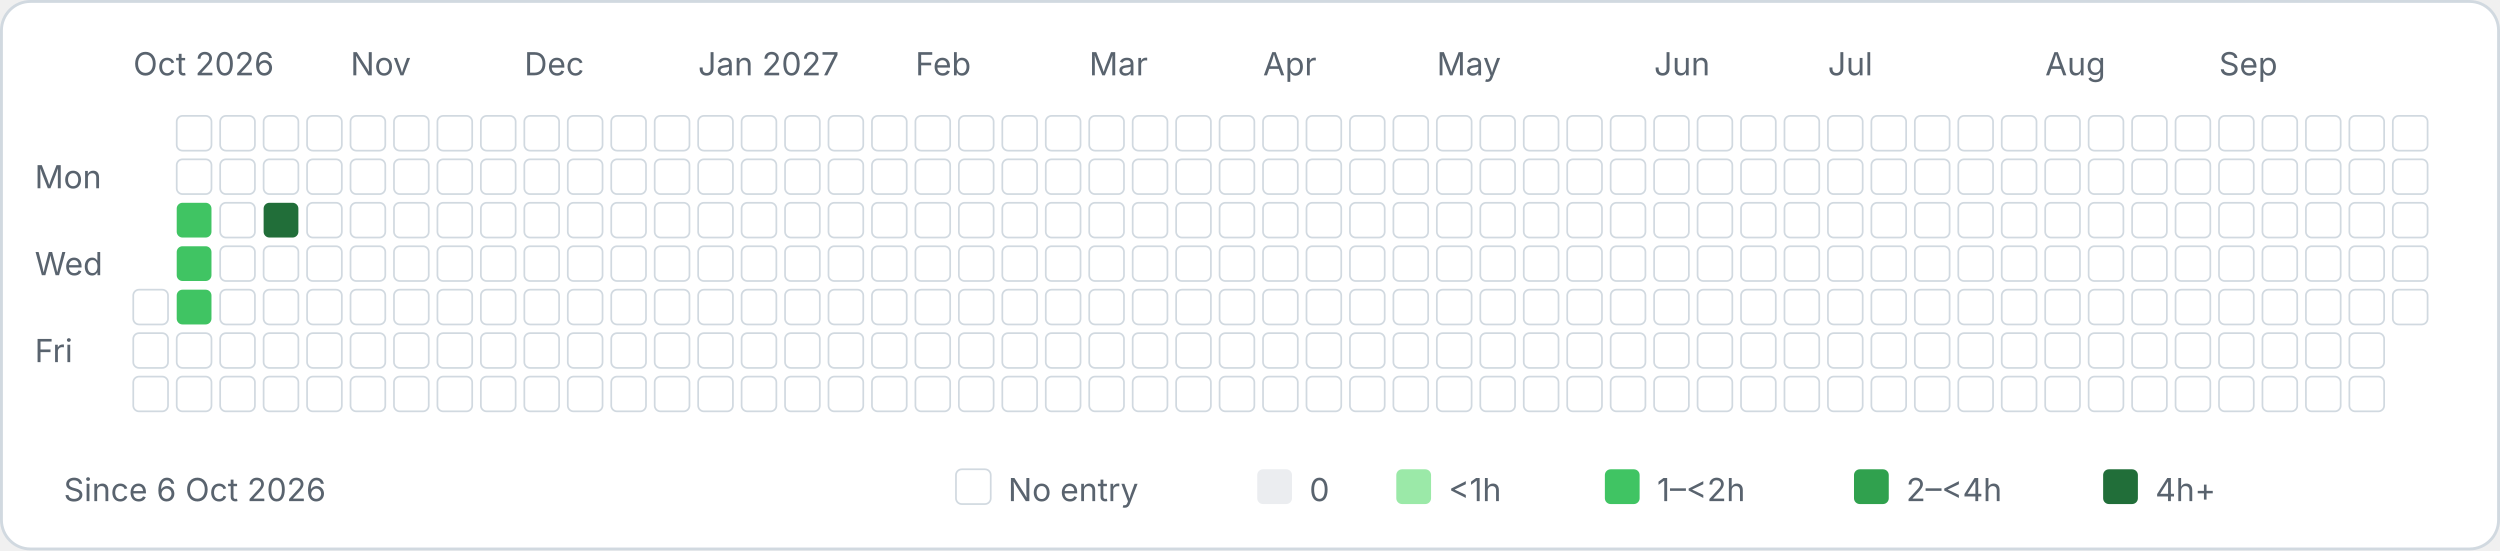
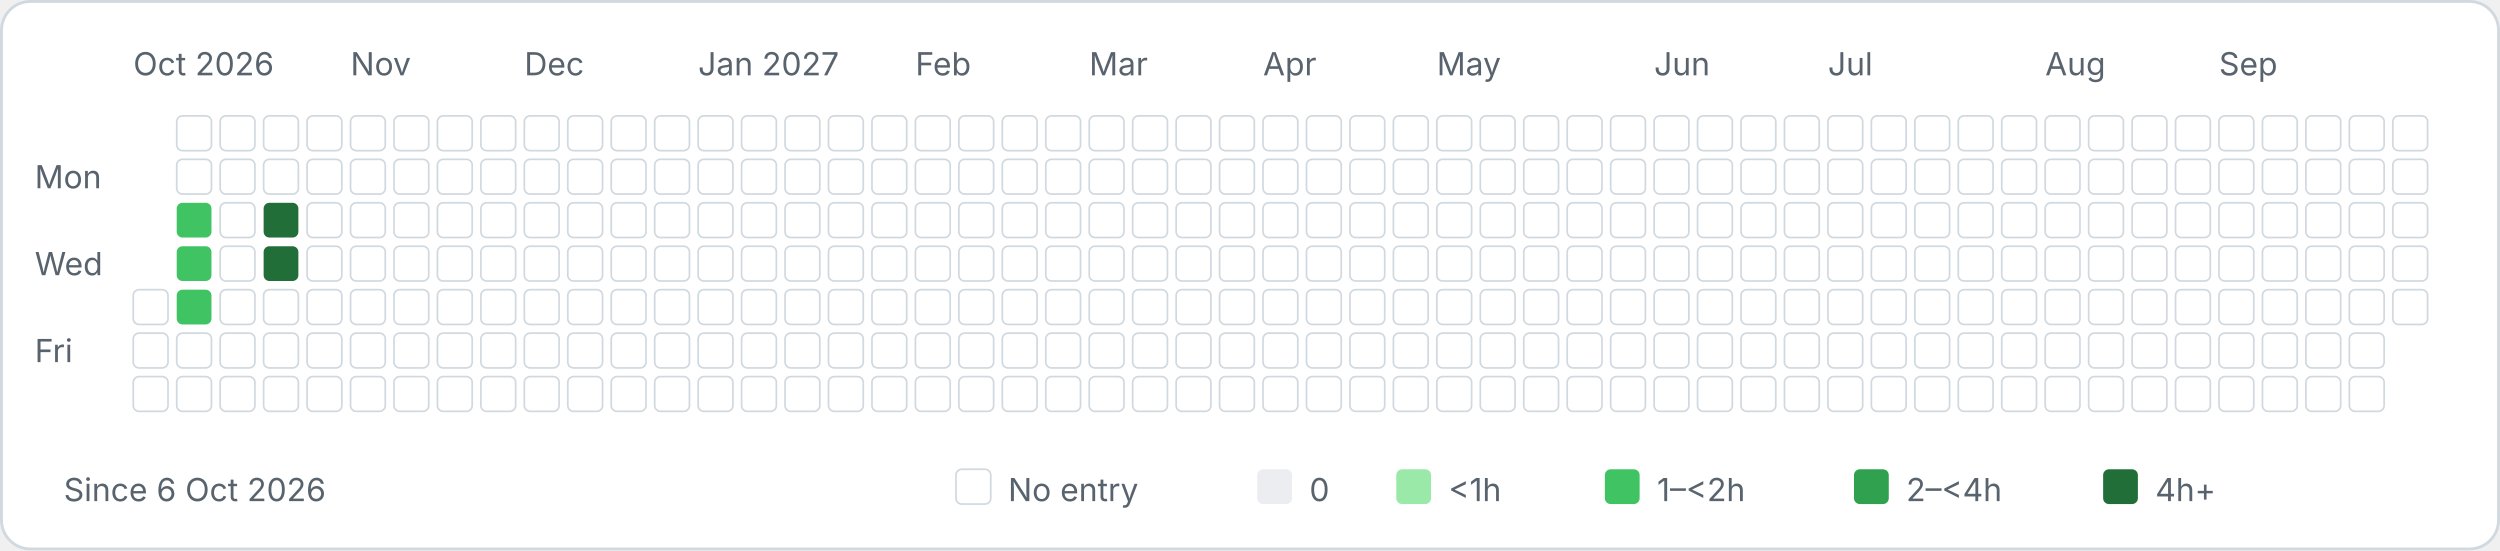
<svg xmlns="http://www.w3.org/2000/svg" width="863" height="190" viewBox="0 0 863 190" role="img" aria-labelledby="title description">
  <style>text{font-family:-apple-system,BlinkMacSystemFont,Segoe UI,sans-serif;font-size:11px;fill:#59636e}</style>
  <rect x="0.5" y="0.5" width="862" height="189" rx="10" fill="#ffffff" stroke="#d1d9e0" />
  <text x="46" y="26">Oct 2026</text>
  <text x="121" y="26">Nov</text>
  <text x="181" y="26">Dec</text>
  <text x="241" y="26">Jan 2027</text>
  <text x="316" y="26">Feb</text>
  <text x="376" y="26">Mar</text>
  <text x="436" y="26">Apr</text>
  <text x="496" y="26">May</text>
  <text x="571" y="26">Jun</text>
  <text x="631" y="26">Jul</text>
  <text x="706" y="26">Aug</text>
  <text x="766" y="26">Sep</text>
  <text x="12" y="65">Mon</text>
  <text x="12" y="95">Wed</text>
  <text x="12" y="125">Fri</text>
  <rect data-date="2026-10-01" x="46" y="100" width="12" height="12" rx="2" fill="#ffffff" stroke="#d1d9e0" stroke-width="0.6" />
  <rect data-date="2026-10-02" x="46" y="115" width="12" height="12" rx="2" fill="#ffffff" stroke="#d1d9e0" stroke-width="0.6" />
  <rect data-date="2026-10-03" x="46" y="130" width="12" height="12" rx="2" fill="#ffffff" stroke="#d1d9e0" stroke-width="0.6" />
  <rect data-date="2026-10-04" x="61" y="40" width="12" height="12" rx="2" fill="#ffffff" stroke="#d1d9e0" stroke-width="0.6" />
  <rect data-date="2026-10-05" x="61" y="55" width="12" height="12" rx="2" fill="#ffffff" stroke="#d1d9e0" stroke-width="0.6" />
  <rect data-date="2026-10-06" x="61" y="70" width="12" height="12" rx="2" fill="#40c463" stroke="none" stroke-width="0.6" />
  <rect data-date="2026-10-07" x="61" y="85" width="12" height="12" rx="2" fill="#40c463" stroke="none" stroke-width="0.6" />
  <rect data-date="2026-10-08" x="61" y="100" width="12" height="12" rx="2" fill="#40c463" stroke="none" stroke-width="0.6" />
  <rect data-date="2026-10-09" x="61" y="115" width="12" height="12" rx="2" fill="#ffffff" stroke="#d1d9e0" stroke-width="0.6" />
  <rect data-date="2026-10-10" x="61" y="130" width="12" height="12" rx="2" fill="#ffffff" stroke="#d1d9e0" stroke-width="0.6" />
  <rect data-date="2026-10-11" x="76" y="40" width="12" height="12" rx="2" fill="#ffffff" stroke="#d1d9e0" stroke-width="0.6" />
  <rect data-date="2026-10-12" x="76" y="55" width="12" height="12" rx="2" fill="#ffffff" stroke="#d1d9e0" stroke-width="0.6" />
  <rect data-date="2026-10-13" x="76" y="70" width="12" height="12" rx="2" fill="#ffffff" stroke="#d1d9e0" stroke-width="0.6" />
  <rect data-date="2026-10-14" x="76" y="85" width="12" height="12" rx="2" fill="#ffffff" stroke="#d1d9e0" stroke-width="0.6" />
  <rect data-date="2026-10-15" x="76" y="100" width="12" height="12" rx="2" fill="#ffffff" stroke="#d1d9e0" stroke-width="0.6" />
  <rect data-date="2026-10-16" x="76" y="115" width="12" height="12" rx="2" fill="#ffffff" stroke="#d1d9e0" stroke-width="0.6" />
  <rect data-date="2026-10-17" x="76" y="130" width="12" height="12" rx="2" fill="#ffffff" stroke="#d1d9e0" stroke-width="0.6" />
  <rect data-date="2026-10-18" x="91" y="40" width="12" height="12" rx="2" fill="#ffffff" stroke="#d1d9e0" stroke-width="0.6" />
  <rect data-date="2026-10-19" x="91" y="55" width="12" height="12" rx="2" fill="#ffffff" stroke="#d1d9e0" stroke-width="0.6" />
  <rect data-date="2026-10-20" x="91" y="70" width="12" height="12" rx="2" fill="#216e39" stroke="none" stroke-width="0.6" />
-   <rect data-date="2026-10-21" x="91" y="85" width="12" height="12" rx="2" fill="#ffffff" stroke="#d1d9e0" stroke-width="0.6" />
+   <rect data-date="2026-10-21" x="91" y="85" width="12" height="12" rx="2" fill="#216e39" stroke="none" stroke-width="0.6" />
  <rect data-date="2026-10-22" x="91" y="100" width="12" height="12" rx="2" fill="#ffffff" stroke="#d1d9e0" stroke-width="0.6" />
  <rect data-date="2026-10-23" x="91" y="115" width="12" height="12" rx="2" fill="#ffffff" stroke="#d1d9e0" stroke-width="0.6" />
  <rect data-date="2026-10-24" x="91" y="130" width="12" height="12" rx="2" fill="#ffffff" stroke="#d1d9e0" stroke-width="0.6" />
  <rect data-date="2026-10-25" x="106" y="40" width="12" height="12" rx="2" fill="#ffffff" stroke="#d1d9e0" stroke-width="0.6" />
  <rect data-date="2026-10-26" x="106" y="55" width="12" height="12" rx="2" fill="#ffffff" stroke="#d1d9e0" stroke-width="0.6" />
  <rect data-date="2026-10-27" x="106" y="70" width="12" height="12" rx="2" fill="#ffffff" stroke="#d1d9e0" stroke-width="0.6" />
  <rect data-date="2026-10-28" x="106" y="85" width="12" height="12" rx="2" fill="#ffffff" stroke="#d1d9e0" stroke-width="0.6" />
  <rect data-date="2026-10-29" x="106" y="100" width="12" height="12" rx="2" fill="#ffffff" stroke="#d1d9e0" stroke-width="0.6" />
  <rect data-date="2026-10-30" x="106" y="115" width="12" height="12" rx="2" fill="#ffffff" stroke="#d1d9e0" stroke-width="0.6" />
  <rect data-date="2026-10-31" x="106" y="130" width="12" height="12" rx="2" fill="#ffffff" stroke="#d1d9e0" stroke-width="0.6" />
  <rect data-date="2026-11-01" x="121" y="40" width="12" height="12" rx="2" fill="#ffffff" stroke="#d1d9e0" stroke-width="0.6" />
  <rect data-date="2026-11-02" x="121" y="55" width="12" height="12" rx="2" fill="#ffffff" stroke="#d1d9e0" stroke-width="0.6" />
  <rect data-date="2026-11-03" x="121" y="70" width="12" height="12" rx="2" fill="#ffffff" stroke="#d1d9e0" stroke-width="0.6" />
  <rect data-date="2026-11-04" x="121" y="85" width="12" height="12" rx="2" fill="#ffffff" stroke="#d1d9e0" stroke-width="0.6" />
  <rect data-date="2026-11-05" x="121" y="100" width="12" height="12" rx="2" fill="#ffffff" stroke="#d1d9e0" stroke-width="0.6" />
  <rect data-date="2026-11-06" x="121" y="115" width="12" height="12" rx="2" fill="#ffffff" stroke="#d1d9e0" stroke-width="0.6" />
  <rect data-date="2026-11-07" x="121" y="130" width="12" height="12" rx="2" fill="#ffffff" stroke="#d1d9e0" stroke-width="0.6" />
  <rect data-date="2026-11-08" x="136" y="40" width="12" height="12" rx="2" fill="#ffffff" stroke="#d1d9e0" stroke-width="0.6" />
  <rect data-date="2026-11-09" x="136" y="55" width="12" height="12" rx="2" fill="#ffffff" stroke="#d1d9e0" stroke-width="0.6" />
  <rect data-date="2026-11-10" x="136" y="70" width="12" height="12" rx="2" fill="#ffffff" stroke="#d1d9e0" stroke-width="0.6" />
  <rect data-date="2026-11-11" x="136" y="85" width="12" height="12" rx="2" fill="#ffffff" stroke="#d1d9e0" stroke-width="0.6" />
  <rect data-date="2026-11-12" x="136" y="100" width="12" height="12" rx="2" fill="#ffffff" stroke="#d1d9e0" stroke-width="0.6" />
  <rect data-date="2026-11-13" x="136" y="115" width="12" height="12" rx="2" fill="#ffffff" stroke="#d1d9e0" stroke-width="0.6" />
  <rect data-date="2026-11-14" x="136" y="130" width="12" height="12" rx="2" fill="#ffffff" stroke="#d1d9e0" stroke-width="0.6" />
  <rect data-date="2026-11-15" x="151" y="40" width="12" height="12" rx="2" fill="#ffffff" stroke="#d1d9e0" stroke-width="0.6" />
  <rect data-date="2026-11-16" x="151" y="55" width="12" height="12" rx="2" fill="#ffffff" stroke="#d1d9e0" stroke-width="0.6" />
  <rect data-date="2026-11-17" x="151" y="70" width="12" height="12" rx="2" fill="#ffffff" stroke="#d1d9e0" stroke-width="0.6" />
  <rect data-date="2026-11-18" x="151" y="85" width="12" height="12" rx="2" fill="#ffffff" stroke="#d1d9e0" stroke-width="0.6" />
  <rect data-date="2026-11-19" x="151" y="100" width="12" height="12" rx="2" fill="#ffffff" stroke="#d1d9e0" stroke-width="0.6" />
  <rect data-date="2026-11-20" x="151" y="115" width="12" height="12" rx="2" fill="#ffffff" stroke="#d1d9e0" stroke-width="0.6" />
  <rect data-date="2026-11-21" x="151" y="130" width="12" height="12" rx="2" fill="#ffffff" stroke="#d1d9e0" stroke-width="0.6" />
  <rect data-date="2026-11-22" x="166" y="40" width="12" height="12" rx="2" fill="#ffffff" stroke="#d1d9e0" stroke-width="0.6" />
  <rect data-date="2026-11-23" x="166" y="55" width="12" height="12" rx="2" fill="#ffffff" stroke="#d1d9e0" stroke-width="0.6" />
  <rect data-date="2026-11-24" x="166" y="70" width="12" height="12" rx="2" fill="#ffffff" stroke="#d1d9e0" stroke-width="0.6" />
  <rect data-date="2026-11-25" x="166" y="85" width="12" height="12" rx="2" fill="#ffffff" stroke="#d1d9e0" stroke-width="0.6" />
  <rect data-date="2026-11-26" x="166" y="100" width="12" height="12" rx="2" fill="#ffffff" stroke="#d1d9e0" stroke-width="0.6" />
  <rect data-date="2026-11-27" x="166" y="115" width="12" height="12" rx="2" fill="#ffffff" stroke="#d1d9e0" stroke-width="0.6" />
  <rect data-date="2026-11-28" x="166" y="130" width="12" height="12" rx="2" fill="#ffffff" stroke="#d1d9e0" stroke-width="0.6" />
  <rect data-date="2026-11-29" x="181" y="40" width="12" height="12" rx="2" fill="#ffffff" stroke="#d1d9e0" stroke-width="0.6" />
  <rect data-date="2026-11-30" x="181" y="55" width="12" height="12" rx="2" fill="#ffffff" stroke="#d1d9e0" stroke-width="0.6" />
  <rect data-date="2026-12-01" x="181" y="70" width="12" height="12" rx="2" fill="#ffffff" stroke="#d1d9e0" stroke-width="0.6" />
  <rect data-date="2026-12-02" x="181" y="85" width="12" height="12" rx="2" fill="#ffffff" stroke="#d1d9e0" stroke-width="0.6" />
  <rect data-date="2026-12-03" x="181" y="100" width="12" height="12" rx="2" fill="#ffffff" stroke="#d1d9e0" stroke-width="0.6" />
  <rect data-date="2026-12-04" x="181" y="115" width="12" height="12" rx="2" fill="#ffffff" stroke="#d1d9e0" stroke-width="0.6" />
  <rect data-date="2026-12-05" x="181" y="130" width="12" height="12" rx="2" fill="#ffffff" stroke="#d1d9e0" stroke-width="0.6" />
  <rect data-date="2026-12-06" x="196" y="40" width="12" height="12" rx="2" fill="#ffffff" stroke="#d1d9e0" stroke-width="0.6" />
  <rect data-date="2026-12-07" x="196" y="55" width="12" height="12" rx="2" fill="#ffffff" stroke="#d1d9e0" stroke-width="0.6" />
  <rect data-date="2026-12-08" x="196" y="70" width="12" height="12" rx="2" fill="#ffffff" stroke="#d1d9e0" stroke-width="0.6" />
  <rect data-date="2026-12-09" x="196" y="85" width="12" height="12" rx="2" fill="#ffffff" stroke="#d1d9e0" stroke-width="0.6" />
  <rect data-date="2026-12-10" x="196" y="100" width="12" height="12" rx="2" fill="#ffffff" stroke="#d1d9e0" stroke-width="0.6" />
  <rect data-date="2026-12-11" x="196" y="115" width="12" height="12" rx="2" fill="#ffffff" stroke="#d1d9e0" stroke-width="0.6" />
  <rect data-date="2026-12-12" x="196" y="130" width="12" height="12" rx="2" fill="#ffffff" stroke="#d1d9e0" stroke-width="0.6" />
  <rect data-date="2026-12-13" x="211" y="40" width="12" height="12" rx="2" fill="#ffffff" stroke="#d1d9e0" stroke-width="0.6" />
  <rect data-date="2026-12-14" x="211" y="55" width="12" height="12" rx="2" fill="#ffffff" stroke="#d1d9e0" stroke-width="0.6" />
  <rect data-date="2026-12-15" x="211" y="70" width="12" height="12" rx="2" fill="#ffffff" stroke="#d1d9e0" stroke-width="0.6" />
  <rect data-date="2026-12-16" x="211" y="85" width="12" height="12" rx="2" fill="#ffffff" stroke="#d1d9e0" stroke-width="0.6" />
  <rect data-date="2026-12-17" x="211" y="100" width="12" height="12" rx="2" fill="#ffffff" stroke="#d1d9e0" stroke-width="0.6" />
  <rect data-date="2026-12-18" x="211" y="115" width="12" height="12" rx="2" fill="#ffffff" stroke="#d1d9e0" stroke-width="0.6" />
  <rect data-date="2026-12-19" x="211" y="130" width="12" height="12" rx="2" fill="#ffffff" stroke="#d1d9e0" stroke-width="0.6" />
  <rect data-date="2026-12-20" x="226" y="40" width="12" height="12" rx="2" fill="#ffffff" stroke="#d1d9e0" stroke-width="0.6" />
  <rect data-date="2026-12-21" x="226" y="55" width="12" height="12" rx="2" fill="#ffffff" stroke="#d1d9e0" stroke-width="0.6" />
  <rect data-date="2026-12-22" x="226" y="70" width="12" height="12" rx="2" fill="#ffffff" stroke="#d1d9e0" stroke-width="0.6" />
  <rect data-date="2026-12-23" x="226" y="85" width="12" height="12" rx="2" fill="#ffffff" stroke="#d1d9e0" stroke-width="0.6" />
  <rect data-date="2026-12-24" x="226" y="100" width="12" height="12" rx="2" fill="#ffffff" stroke="#d1d9e0" stroke-width="0.6" />
  <rect data-date="2026-12-25" x="226" y="115" width="12" height="12" rx="2" fill="#ffffff" stroke="#d1d9e0" stroke-width="0.6" />
  <rect data-date="2026-12-26" x="226" y="130" width="12" height="12" rx="2" fill="#ffffff" stroke="#d1d9e0" stroke-width="0.6" />
  <rect data-date="2026-12-27" x="241" y="40" width="12" height="12" rx="2" fill="#ffffff" stroke="#d1d9e0" stroke-width="0.6" />
  <rect data-date="2026-12-28" x="241" y="55" width="12" height="12" rx="2" fill="#ffffff" stroke="#d1d9e0" stroke-width="0.6" />
  <rect data-date="2026-12-29" x="241" y="70" width="12" height="12" rx="2" fill="#ffffff" stroke="#d1d9e0" stroke-width="0.6" />
  <rect data-date="2026-12-30" x="241" y="85" width="12" height="12" rx="2" fill="#ffffff" stroke="#d1d9e0" stroke-width="0.6" />
  <rect data-date="2026-12-31" x="241" y="100" width="12" height="12" rx="2" fill="#ffffff" stroke="#d1d9e0" stroke-width="0.6" />
  <rect data-date="2027-01-01" x="241" y="115" width="12" height="12" rx="2" fill="#ffffff" stroke="#d1d9e0" stroke-width="0.6" />
  <rect data-date="2027-01-02" x="241" y="130" width="12" height="12" rx="2" fill="#ffffff" stroke="#d1d9e0" stroke-width="0.6" />
  <rect data-date="2027-01-03" x="256" y="40" width="12" height="12" rx="2" fill="#ffffff" stroke="#d1d9e0" stroke-width="0.6" />
  <rect data-date="2027-01-04" x="256" y="55" width="12" height="12" rx="2" fill="#ffffff" stroke="#d1d9e0" stroke-width="0.6" />
  <rect data-date="2027-01-05" x="256" y="70" width="12" height="12" rx="2" fill="#ffffff" stroke="#d1d9e0" stroke-width="0.6" />
  <rect data-date="2027-01-06" x="256" y="85" width="12" height="12" rx="2" fill="#ffffff" stroke="#d1d9e0" stroke-width="0.6" />
  <rect data-date="2027-01-07" x="256" y="100" width="12" height="12" rx="2" fill="#ffffff" stroke="#d1d9e0" stroke-width="0.6" />
  <rect data-date="2027-01-08" x="256" y="115" width="12" height="12" rx="2" fill="#ffffff" stroke="#d1d9e0" stroke-width="0.6" />
  <rect data-date="2027-01-09" x="256" y="130" width="12" height="12" rx="2" fill="#ffffff" stroke="#d1d9e0" stroke-width="0.6" />
  <rect data-date="2027-01-10" x="271" y="40" width="12" height="12" rx="2" fill="#ffffff" stroke="#d1d9e0" stroke-width="0.6" />
  <rect data-date="2027-01-11" x="271" y="55" width="12" height="12" rx="2" fill="#ffffff" stroke="#d1d9e0" stroke-width="0.6" />
  <rect data-date="2027-01-12" x="271" y="70" width="12" height="12" rx="2" fill="#ffffff" stroke="#d1d9e0" stroke-width="0.6" />
  <rect data-date="2027-01-13" x="271" y="85" width="12" height="12" rx="2" fill="#ffffff" stroke="#d1d9e0" stroke-width="0.6" />
  <rect data-date="2027-01-14" x="271" y="100" width="12" height="12" rx="2" fill="#ffffff" stroke="#d1d9e0" stroke-width="0.6" />
  <rect data-date="2027-01-15" x="271" y="115" width="12" height="12" rx="2" fill="#ffffff" stroke="#d1d9e0" stroke-width="0.6" />
  <rect data-date="2027-01-16" x="271" y="130" width="12" height="12" rx="2" fill="#ffffff" stroke="#d1d9e0" stroke-width="0.6" />
  <rect data-date="2027-01-17" x="286" y="40" width="12" height="12" rx="2" fill="#ffffff" stroke="#d1d9e0" stroke-width="0.6" />
  <rect data-date="2027-01-18" x="286" y="55" width="12" height="12" rx="2" fill="#ffffff" stroke="#d1d9e0" stroke-width="0.6" />
  <rect data-date="2027-01-19" x="286" y="70" width="12" height="12" rx="2" fill="#ffffff" stroke="#d1d9e0" stroke-width="0.6" />
  <rect data-date="2027-01-20" x="286" y="85" width="12" height="12" rx="2" fill="#ffffff" stroke="#d1d9e0" stroke-width="0.6" />
  <rect data-date="2027-01-21" x="286" y="100" width="12" height="12" rx="2" fill="#ffffff" stroke="#d1d9e0" stroke-width="0.6" />
  <rect data-date="2027-01-22" x="286" y="115" width="12" height="12" rx="2" fill="#ffffff" stroke="#d1d9e0" stroke-width="0.6" />
  <rect data-date="2027-01-23" x="286" y="130" width="12" height="12" rx="2" fill="#ffffff" stroke="#d1d9e0" stroke-width="0.6" />
  <rect data-date="2027-01-24" x="301" y="40" width="12" height="12" rx="2" fill="#ffffff" stroke="#d1d9e0" stroke-width="0.6" />
  <rect data-date="2027-01-25" x="301" y="55" width="12" height="12" rx="2" fill="#ffffff" stroke="#d1d9e0" stroke-width="0.6" />
  <rect data-date="2027-01-26" x="301" y="70" width="12" height="12" rx="2" fill="#ffffff" stroke="#d1d9e0" stroke-width="0.6" />
  <rect data-date="2027-01-27" x="301" y="85" width="12" height="12" rx="2" fill="#ffffff" stroke="#d1d9e0" stroke-width="0.6" />
  <rect data-date="2027-01-28" x="301" y="100" width="12" height="12" rx="2" fill="#ffffff" stroke="#d1d9e0" stroke-width="0.6" />
  <rect data-date="2027-01-29" x="301" y="115" width="12" height="12" rx="2" fill="#ffffff" stroke="#d1d9e0" stroke-width="0.6" />
  <rect data-date="2027-01-30" x="301" y="130" width="12" height="12" rx="2" fill="#ffffff" stroke="#d1d9e0" stroke-width="0.6" />
  <rect data-date="2027-01-31" x="316" y="40" width="12" height="12" rx="2" fill="#ffffff" stroke="#d1d9e0" stroke-width="0.6" />
  <rect data-date="2027-02-01" x="316" y="55" width="12" height="12" rx="2" fill="#ffffff" stroke="#d1d9e0" stroke-width="0.6" />
  <rect data-date="2027-02-02" x="316" y="70" width="12" height="12" rx="2" fill="#ffffff" stroke="#d1d9e0" stroke-width="0.6" />
  <rect data-date="2027-02-03" x="316" y="85" width="12" height="12" rx="2" fill="#ffffff" stroke="#d1d9e0" stroke-width="0.6" />
  <rect data-date="2027-02-04" x="316" y="100" width="12" height="12" rx="2" fill="#ffffff" stroke="#d1d9e0" stroke-width="0.6" />
  <rect data-date="2027-02-05" x="316" y="115" width="12" height="12" rx="2" fill="#ffffff" stroke="#d1d9e0" stroke-width="0.6" />
  <rect data-date="2027-02-06" x="316" y="130" width="12" height="12" rx="2" fill="#ffffff" stroke="#d1d9e0" stroke-width="0.6" />
  <rect data-date="2027-02-07" x="331" y="40" width="12" height="12" rx="2" fill="#ffffff" stroke="#d1d9e0" stroke-width="0.6" />
  <rect data-date="2027-02-08" x="331" y="55" width="12" height="12" rx="2" fill="#ffffff" stroke="#d1d9e0" stroke-width="0.6" />
  <rect data-date="2027-02-09" x="331" y="70" width="12" height="12" rx="2" fill="#ffffff" stroke="#d1d9e0" stroke-width="0.6" />
  <rect data-date="2027-02-10" x="331" y="85" width="12" height="12" rx="2" fill="#ffffff" stroke="#d1d9e0" stroke-width="0.6" />
  <rect data-date="2027-02-11" x="331" y="100" width="12" height="12" rx="2" fill="#ffffff" stroke="#d1d9e0" stroke-width="0.6" />
  <rect data-date="2027-02-12" x="331" y="115" width="12" height="12" rx="2" fill="#ffffff" stroke="#d1d9e0" stroke-width="0.6" />
  <rect data-date="2027-02-13" x="331" y="130" width="12" height="12" rx="2" fill="#ffffff" stroke="#d1d9e0" stroke-width="0.6" />
  <rect data-date="2027-02-14" x="346" y="40" width="12" height="12" rx="2" fill="#ffffff" stroke="#d1d9e0" stroke-width="0.6" />
  <rect data-date="2027-02-15" x="346" y="55" width="12" height="12" rx="2" fill="#ffffff" stroke="#d1d9e0" stroke-width="0.6" />
  <rect data-date="2027-02-16" x="346" y="70" width="12" height="12" rx="2" fill="#ffffff" stroke="#d1d9e0" stroke-width="0.6" />
  <rect data-date="2027-02-17" x="346" y="85" width="12" height="12" rx="2" fill="#ffffff" stroke="#d1d9e0" stroke-width="0.6" />
  <rect data-date="2027-02-18" x="346" y="100" width="12" height="12" rx="2" fill="#ffffff" stroke="#d1d9e0" stroke-width="0.6" />
  <rect data-date="2027-02-19" x="346" y="115" width="12" height="12" rx="2" fill="#ffffff" stroke="#d1d9e0" stroke-width="0.6" />
  <rect data-date="2027-02-20" x="346" y="130" width="12" height="12" rx="2" fill="#ffffff" stroke="#d1d9e0" stroke-width="0.6" />
  <rect data-date="2027-02-21" x="361" y="40" width="12" height="12" rx="2" fill="#ffffff" stroke="#d1d9e0" stroke-width="0.6" />
  <rect data-date="2027-02-22" x="361" y="55" width="12" height="12" rx="2" fill="#ffffff" stroke="#d1d9e0" stroke-width="0.6" />
  <rect data-date="2027-02-23" x="361" y="70" width="12" height="12" rx="2" fill="#ffffff" stroke="#d1d9e0" stroke-width="0.6" />
  <rect data-date="2027-02-24" x="361" y="85" width="12" height="12" rx="2" fill="#ffffff" stroke="#d1d9e0" stroke-width="0.6" />
  <rect data-date="2027-02-25" x="361" y="100" width="12" height="12" rx="2" fill="#ffffff" stroke="#d1d9e0" stroke-width="0.6" />
  <rect data-date="2027-02-26" x="361" y="115" width="12" height="12" rx="2" fill="#ffffff" stroke="#d1d9e0" stroke-width="0.6" />
  <rect data-date="2027-02-27" x="361" y="130" width="12" height="12" rx="2" fill="#ffffff" stroke="#d1d9e0" stroke-width="0.6" />
  <rect data-date="2027-02-28" x="376" y="40" width="12" height="12" rx="2" fill="#ffffff" stroke="#d1d9e0" stroke-width="0.6" />
  <rect data-date="2027-03-01" x="376" y="55" width="12" height="12" rx="2" fill="#ffffff" stroke="#d1d9e0" stroke-width="0.6" />
  <rect data-date="2027-03-02" x="376" y="70" width="12" height="12" rx="2" fill="#ffffff" stroke="#d1d9e0" stroke-width="0.6" />
  <rect data-date="2027-03-03" x="376" y="85" width="12" height="12" rx="2" fill="#ffffff" stroke="#d1d9e0" stroke-width="0.6" />
  <rect data-date="2027-03-04" x="376" y="100" width="12" height="12" rx="2" fill="#ffffff" stroke="#d1d9e0" stroke-width="0.6" />
  <rect data-date="2027-03-05" x="376" y="115" width="12" height="12" rx="2" fill="#ffffff" stroke="#d1d9e0" stroke-width="0.6" />
  <rect data-date="2027-03-06" x="376" y="130" width="12" height="12" rx="2" fill="#ffffff" stroke="#d1d9e0" stroke-width="0.6" />
  <rect data-date="2027-03-07" x="391" y="40" width="12" height="12" rx="2" fill="#ffffff" stroke="#d1d9e0" stroke-width="0.6" />
  <rect data-date="2027-03-08" x="391" y="55" width="12" height="12" rx="2" fill="#ffffff" stroke="#d1d9e0" stroke-width="0.6" />
  <rect data-date="2027-03-09" x="391" y="70" width="12" height="12" rx="2" fill="#ffffff" stroke="#d1d9e0" stroke-width="0.6" />
  <rect data-date="2027-03-10" x="391" y="85" width="12" height="12" rx="2" fill="#ffffff" stroke="#d1d9e0" stroke-width="0.6" />
  <rect data-date="2027-03-11" x="391" y="100" width="12" height="12" rx="2" fill="#ffffff" stroke="#d1d9e0" stroke-width="0.6" />
  <rect data-date="2027-03-12" x="391" y="115" width="12" height="12" rx="2" fill="#ffffff" stroke="#d1d9e0" stroke-width="0.6" />
  <rect data-date="2027-03-13" x="391" y="130" width="12" height="12" rx="2" fill="#ffffff" stroke="#d1d9e0" stroke-width="0.6" />
  <rect data-date="2027-03-14" x="406" y="40" width="12" height="12" rx="2" fill="#ffffff" stroke="#d1d9e0" stroke-width="0.6" />
  <rect data-date="2027-03-15" x="406" y="55" width="12" height="12" rx="2" fill="#ffffff" stroke="#d1d9e0" stroke-width="0.6" />
  <rect data-date="2027-03-16" x="406" y="70" width="12" height="12" rx="2" fill="#ffffff" stroke="#d1d9e0" stroke-width="0.6" />
  <rect data-date="2027-03-17" x="406" y="85" width="12" height="12" rx="2" fill="#ffffff" stroke="#d1d9e0" stroke-width="0.6" />
  <rect data-date="2027-03-18" x="406" y="100" width="12" height="12" rx="2" fill="#ffffff" stroke="#d1d9e0" stroke-width="0.6" />
  <rect data-date="2027-03-19" x="406" y="115" width="12" height="12" rx="2" fill="#ffffff" stroke="#d1d9e0" stroke-width="0.6" />
  <rect data-date="2027-03-20" x="406" y="130" width="12" height="12" rx="2" fill="#ffffff" stroke="#d1d9e0" stroke-width="0.6" />
  <rect data-date="2027-03-21" x="421" y="40" width="12" height="12" rx="2" fill="#ffffff" stroke="#d1d9e0" stroke-width="0.6" />
  <rect data-date="2027-03-22" x="421" y="55" width="12" height="12" rx="2" fill="#ffffff" stroke="#d1d9e0" stroke-width="0.6" />
  <rect data-date="2027-03-23" x="421" y="70" width="12" height="12" rx="2" fill="#ffffff" stroke="#d1d9e0" stroke-width="0.6" />
  <rect data-date="2027-03-24" x="421" y="85" width="12" height="12" rx="2" fill="#ffffff" stroke="#d1d9e0" stroke-width="0.6" />
  <rect data-date="2027-03-25" x="421" y="100" width="12" height="12" rx="2" fill="#ffffff" stroke="#d1d9e0" stroke-width="0.6" />
  <rect data-date="2027-03-26" x="421" y="115" width="12" height="12" rx="2" fill="#ffffff" stroke="#d1d9e0" stroke-width="0.6" />
  <rect data-date="2027-03-27" x="421" y="130" width="12" height="12" rx="2" fill="#ffffff" stroke="#d1d9e0" stroke-width="0.6" />
  <rect data-date="2027-03-28" x="436" y="40" width="12" height="12" rx="2" fill="#ffffff" stroke="#d1d9e0" stroke-width="0.6" />
  <rect data-date="2027-03-29" x="436" y="55" width="12" height="12" rx="2" fill="#ffffff" stroke="#d1d9e0" stroke-width="0.6" />
  <rect data-date="2027-03-30" x="436" y="70" width="12" height="12" rx="2" fill="#ffffff" stroke="#d1d9e0" stroke-width="0.6" />
  <rect data-date="2027-03-31" x="436" y="85" width="12" height="12" rx="2" fill="#ffffff" stroke="#d1d9e0" stroke-width="0.6" />
  <rect data-date="2027-04-01" x="436" y="100" width="12" height="12" rx="2" fill="#ffffff" stroke="#d1d9e0" stroke-width="0.6" />
  <rect data-date="2027-04-02" x="436" y="115" width="12" height="12" rx="2" fill="#ffffff" stroke="#d1d9e0" stroke-width="0.6" />
  <rect data-date="2027-04-03" x="436" y="130" width="12" height="12" rx="2" fill="#ffffff" stroke="#d1d9e0" stroke-width="0.6" />
  <rect data-date="2027-04-04" x="451" y="40" width="12" height="12" rx="2" fill="#ffffff" stroke="#d1d9e0" stroke-width="0.6" />
  <rect data-date="2027-04-05" x="451" y="55" width="12" height="12" rx="2" fill="#ffffff" stroke="#d1d9e0" stroke-width="0.6" />
  <rect data-date="2027-04-06" x="451" y="70" width="12" height="12" rx="2" fill="#ffffff" stroke="#d1d9e0" stroke-width="0.6" />
  <rect data-date="2027-04-07" x="451" y="85" width="12" height="12" rx="2" fill="#ffffff" stroke="#d1d9e0" stroke-width="0.6" />
  <rect data-date="2027-04-08" x="451" y="100" width="12" height="12" rx="2" fill="#ffffff" stroke="#d1d9e0" stroke-width="0.6" />
  <rect data-date="2027-04-09" x="451" y="115" width="12" height="12" rx="2" fill="#ffffff" stroke="#d1d9e0" stroke-width="0.6" />
  <rect data-date="2027-04-10" x="451" y="130" width="12" height="12" rx="2" fill="#ffffff" stroke="#d1d9e0" stroke-width="0.6" />
  <rect data-date="2027-04-11" x="466" y="40" width="12" height="12" rx="2" fill="#ffffff" stroke="#d1d9e0" stroke-width="0.6" />
  <rect data-date="2027-04-12" x="466" y="55" width="12" height="12" rx="2" fill="#ffffff" stroke="#d1d9e0" stroke-width="0.6" />
  <rect data-date="2027-04-13" x="466" y="70" width="12" height="12" rx="2" fill="#ffffff" stroke="#d1d9e0" stroke-width="0.6" />
  <rect data-date="2027-04-14" x="466" y="85" width="12" height="12" rx="2" fill="#ffffff" stroke="#d1d9e0" stroke-width="0.6" />
  <rect data-date="2027-04-15" x="466" y="100" width="12" height="12" rx="2" fill="#ffffff" stroke="#d1d9e0" stroke-width="0.6" />
  <rect data-date="2027-04-16" x="466" y="115" width="12" height="12" rx="2" fill="#ffffff" stroke="#d1d9e0" stroke-width="0.6" />
  <rect data-date="2027-04-17" x="466" y="130" width="12" height="12" rx="2" fill="#ffffff" stroke="#d1d9e0" stroke-width="0.6" />
  <rect data-date="2027-04-18" x="481" y="40" width="12" height="12" rx="2" fill="#ffffff" stroke="#d1d9e0" stroke-width="0.6" />
  <rect data-date="2027-04-19" x="481" y="55" width="12" height="12" rx="2" fill="#ffffff" stroke="#d1d9e0" stroke-width="0.6" />
  <rect data-date="2027-04-20" x="481" y="70" width="12" height="12" rx="2" fill="#ffffff" stroke="#d1d9e0" stroke-width="0.6" />
  <rect data-date="2027-04-21" x="481" y="85" width="12" height="12" rx="2" fill="#ffffff" stroke="#d1d9e0" stroke-width="0.6" />
  <rect data-date="2027-04-22" x="481" y="100" width="12" height="12" rx="2" fill="#ffffff" stroke="#d1d9e0" stroke-width="0.6" />
  <rect data-date="2027-04-23" x="481" y="115" width="12" height="12" rx="2" fill="#ffffff" stroke="#d1d9e0" stroke-width="0.6" />
  <rect data-date="2027-04-24" x="481" y="130" width="12" height="12" rx="2" fill="#ffffff" stroke="#d1d9e0" stroke-width="0.6" />
  <rect data-date="2027-04-25" x="496" y="40" width="12" height="12" rx="2" fill="#ffffff" stroke="#d1d9e0" stroke-width="0.6" />
  <rect data-date="2027-04-26" x="496" y="55" width="12" height="12" rx="2" fill="#ffffff" stroke="#d1d9e0" stroke-width="0.6" />
  <rect data-date="2027-04-27" x="496" y="70" width="12" height="12" rx="2" fill="#ffffff" stroke="#d1d9e0" stroke-width="0.6" />
  <rect data-date="2027-04-28" x="496" y="85" width="12" height="12" rx="2" fill="#ffffff" stroke="#d1d9e0" stroke-width="0.6" />
  <rect data-date="2027-04-29" x="496" y="100" width="12" height="12" rx="2" fill="#ffffff" stroke="#d1d9e0" stroke-width="0.6" />
  <rect data-date="2027-04-30" x="496" y="115" width="12" height="12" rx="2" fill="#ffffff" stroke="#d1d9e0" stroke-width="0.6" />
  <rect data-date="2027-05-01" x="496" y="130" width="12" height="12" rx="2" fill="#ffffff" stroke="#d1d9e0" stroke-width="0.6" />
  <rect data-date="2027-05-02" x="511" y="40" width="12" height="12" rx="2" fill="#ffffff" stroke="#d1d9e0" stroke-width="0.6" />
  <rect data-date="2027-05-03" x="511" y="55" width="12" height="12" rx="2" fill="#ffffff" stroke="#d1d9e0" stroke-width="0.6" />
  <rect data-date="2027-05-04" x="511" y="70" width="12" height="12" rx="2" fill="#ffffff" stroke="#d1d9e0" stroke-width="0.6" />
  <rect data-date="2027-05-05" x="511" y="85" width="12" height="12" rx="2" fill="#ffffff" stroke="#d1d9e0" stroke-width="0.6" />
  <rect data-date="2027-05-06" x="511" y="100" width="12" height="12" rx="2" fill="#ffffff" stroke="#d1d9e0" stroke-width="0.6" />
  <rect data-date="2027-05-07" x="511" y="115" width="12" height="12" rx="2" fill="#ffffff" stroke="#d1d9e0" stroke-width="0.6" />
  <rect data-date="2027-05-08" x="511" y="130" width="12" height="12" rx="2" fill="#ffffff" stroke="#d1d9e0" stroke-width="0.6" />
  <rect data-date="2027-05-09" x="526" y="40" width="12" height="12" rx="2" fill="#ffffff" stroke="#d1d9e0" stroke-width="0.6" />
  <rect data-date="2027-05-10" x="526" y="55" width="12" height="12" rx="2" fill="#ffffff" stroke="#d1d9e0" stroke-width="0.6" />
  <rect data-date="2027-05-11" x="526" y="70" width="12" height="12" rx="2" fill="#ffffff" stroke="#d1d9e0" stroke-width="0.6" />
  <rect data-date="2027-05-12" x="526" y="85" width="12" height="12" rx="2" fill="#ffffff" stroke="#d1d9e0" stroke-width="0.6" />
  <rect data-date="2027-05-13" x="526" y="100" width="12" height="12" rx="2" fill="#ffffff" stroke="#d1d9e0" stroke-width="0.6" />
  <rect data-date="2027-05-14" x="526" y="115" width="12" height="12" rx="2" fill="#ffffff" stroke="#d1d9e0" stroke-width="0.6" />
  <rect data-date="2027-05-15" x="526" y="130" width="12" height="12" rx="2" fill="#ffffff" stroke="#d1d9e0" stroke-width="0.6" />
  <rect data-date="2027-05-16" x="541" y="40" width="12" height="12" rx="2" fill="#ffffff" stroke="#d1d9e0" stroke-width="0.6" />
  <rect data-date="2027-05-17" x="541" y="55" width="12" height="12" rx="2" fill="#ffffff" stroke="#d1d9e0" stroke-width="0.6" />
  <rect data-date="2027-05-18" x="541" y="70" width="12" height="12" rx="2" fill="#ffffff" stroke="#d1d9e0" stroke-width="0.6" />
  <rect data-date="2027-05-19" x="541" y="85" width="12" height="12" rx="2" fill="#ffffff" stroke="#d1d9e0" stroke-width="0.6" />
  <rect data-date="2027-05-20" x="541" y="100" width="12" height="12" rx="2" fill="#ffffff" stroke="#d1d9e0" stroke-width="0.6" />
  <rect data-date="2027-05-21" x="541" y="115" width="12" height="12" rx="2" fill="#ffffff" stroke="#d1d9e0" stroke-width="0.6" />
  <rect data-date="2027-05-22" x="541" y="130" width="12" height="12" rx="2" fill="#ffffff" stroke="#d1d9e0" stroke-width="0.6" />
  <rect data-date="2027-05-23" x="556" y="40" width="12" height="12" rx="2" fill="#ffffff" stroke="#d1d9e0" stroke-width="0.6" />
  <rect data-date="2027-05-24" x="556" y="55" width="12" height="12" rx="2" fill="#ffffff" stroke="#d1d9e0" stroke-width="0.6" />
  <rect data-date="2027-05-25" x="556" y="70" width="12" height="12" rx="2" fill="#ffffff" stroke="#d1d9e0" stroke-width="0.6" />
  <rect data-date="2027-05-26" x="556" y="85" width="12" height="12" rx="2" fill="#ffffff" stroke="#d1d9e0" stroke-width="0.6" />
  <rect data-date="2027-05-27" x="556" y="100" width="12" height="12" rx="2" fill="#ffffff" stroke="#d1d9e0" stroke-width="0.6" />
  <rect data-date="2027-05-28" x="556" y="115" width="12" height="12" rx="2" fill="#ffffff" stroke="#d1d9e0" stroke-width="0.6" />
  <rect data-date="2027-05-29" x="556" y="130" width="12" height="12" rx="2" fill="#ffffff" stroke="#d1d9e0" stroke-width="0.6" />
  <rect data-date="2027-05-30" x="571" y="40" width="12" height="12" rx="2" fill="#ffffff" stroke="#d1d9e0" stroke-width="0.6" />
  <rect data-date="2027-05-31" x="571" y="55" width="12" height="12" rx="2" fill="#ffffff" stroke="#d1d9e0" stroke-width="0.6" />
  <rect data-date="2027-06-01" x="571" y="70" width="12" height="12" rx="2" fill="#ffffff" stroke="#d1d9e0" stroke-width="0.6" />
  <rect data-date="2027-06-02" x="571" y="85" width="12" height="12" rx="2" fill="#ffffff" stroke="#d1d9e0" stroke-width="0.6" />
  <rect data-date="2027-06-03" x="571" y="100" width="12" height="12" rx="2" fill="#ffffff" stroke="#d1d9e0" stroke-width="0.6" />
  <rect data-date="2027-06-04" x="571" y="115" width="12" height="12" rx="2" fill="#ffffff" stroke="#d1d9e0" stroke-width="0.6" />
  <rect data-date="2027-06-05" x="571" y="130" width="12" height="12" rx="2" fill="#ffffff" stroke="#d1d9e0" stroke-width="0.6" />
  <rect data-date="2027-06-06" x="586" y="40" width="12" height="12" rx="2" fill="#ffffff" stroke="#d1d9e0" stroke-width="0.6" />
  <rect data-date="2027-06-07" x="586" y="55" width="12" height="12" rx="2" fill="#ffffff" stroke="#d1d9e0" stroke-width="0.6" />
  <rect data-date="2027-06-08" x="586" y="70" width="12" height="12" rx="2" fill="#ffffff" stroke="#d1d9e0" stroke-width="0.6" />
  <rect data-date="2027-06-09" x="586" y="85" width="12" height="12" rx="2" fill="#ffffff" stroke="#d1d9e0" stroke-width="0.6" />
  <rect data-date="2027-06-10" x="586" y="100" width="12" height="12" rx="2" fill="#ffffff" stroke="#d1d9e0" stroke-width="0.6" />
  <rect data-date="2027-06-11" x="586" y="115" width="12" height="12" rx="2" fill="#ffffff" stroke="#d1d9e0" stroke-width="0.6" />
  <rect data-date="2027-06-12" x="586" y="130" width="12" height="12" rx="2" fill="#ffffff" stroke="#d1d9e0" stroke-width="0.6" />
  <rect data-date="2027-06-13" x="601" y="40" width="12" height="12" rx="2" fill="#ffffff" stroke="#d1d9e0" stroke-width="0.6" />
  <rect data-date="2027-06-14" x="601" y="55" width="12" height="12" rx="2" fill="#ffffff" stroke="#d1d9e0" stroke-width="0.6" />
  <rect data-date="2027-06-15" x="601" y="70" width="12" height="12" rx="2" fill="#ffffff" stroke="#d1d9e0" stroke-width="0.6" />
  <rect data-date="2027-06-16" x="601" y="85" width="12" height="12" rx="2" fill="#ffffff" stroke="#d1d9e0" stroke-width="0.6" />
  <rect data-date="2027-06-17" x="601" y="100" width="12" height="12" rx="2" fill="#ffffff" stroke="#d1d9e0" stroke-width="0.6" />
  <rect data-date="2027-06-18" x="601" y="115" width="12" height="12" rx="2" fill="#ffffff" stroke="#d1d9e0" stroke-width="0.6" />
  <rect data-date="2027-06-19" x="601" y="130" width="12" height="12" rx="2" fill="#ffffff" stroke="#d1d9e0" stroke-width="0.6" />
  <rect data-date="2027-06-20" x="616" y="40" width="12" height="12" rx="2" fill="#ffffff" stroke="#d1d9e0" stroke-width="0.6" />
  <rect data-date="2027-06-21" x="616" y="55" width="12" height="12" rx="2" fill="#ffffff" stroke="#d1d9e0" stroke-width="0.6" />
  <rect data-date="2027-06-22" x="616" y="70" width="12" height="12" rx="2" fill="#ffffff" stroke="#d1d9e0" stroke-width="0.6" />
  <rect data-date="2027-06-23" x="616" y="85" width="12" height="12" rx="2" fill="#ffffff" stroke="#d1d9e0" stroke-width="0.6" />
  <rect data-date="2027-06-24" x="616" y="100" width="12" height="12" rx="2" fill="#ffffff" stroke="#d1d9e0" stroke-width="0.6" />
  <rect data-date="2027-06-25" x="616" y="115" width="12" height="12" rx="2" fill="#ffffff" stroke="#d1d9e0" stroke-width="0.6" />
  <rect data-date="2027-06-26" x="616" y="130" width="12" height="12" rx="2" fill="#ffffff" stroke="#d1d9e0" stroke-width="0.6" />
  <rect data-date="2027-06-27" x="631" y="40" width="12" height="12" rx="2" fill="#ffffff" stroke="#d1d9e0" stroke-width="0.6" />
  <rect data-date="2027-06-28" x="631" y="55" width="12" height="12" rx="2" fill="#ffffff" stroke="#d1d9e0" stroke-width="0.6" />
  <rect data-date="2027-06-29" x="631" y="70" width="12" height="12" rx="2" fill="#ffffff" stroke="#d1d9e0" stroke-width="0.6" />
  <rect data-date="2027-06-30" x="631" y="85" width="12" height="12" rx="2" fill="#ffffff" stroke="#d1d9e0" stroke-width="0.6" />
  <rect data-date="2027-07-01" x="631" y="100" width="12" height="12" rx="2" fill="#ffffff" stroke="#d1d9e0" stroke-width="0.6" />
  <rect data-date="2027-07-02" x="631" y="115" width="12" height="12" rx="2" fill="#ffffff" stroke="#d1d9e0" stroke-width="0.6" />
  <rect data-date="2027-07-03" x="631" y="130" width="12" height="12" rx="2" fill="#ffffff" stroke="#d1d9e0" stroke-width="0.6" />
  <rect data-date="2027-07-04" x="646" y="40" width="12" height="12" rx="2" fill="#ffffff" stroke="#d1d9e0" stroke-width="0.6" />
  <rect data-date="2027-07-05" x="646" y="55" width="12" height="12" rx="2" fill="#ffffff" stroke="#d1d9e0" stroke-width="0.6" />
  <rect data-date="2027-07-06" x="646" y="70" width="12" height="12" rx="2" fill="#ffffff" stroke="#d1d9e0" stroke-width="0.6" />
  <rect data-date="2027-07-07" x="646" y="85" width="12" height="12" rx="2" fill="#ffffff" stroke="#d1d9e0" stroke-width="0.6" />
  <rect data-date="2027-07-08" x="646" y="100" width="12" height="12" rx="2" fill="#ffffff" stroke="#d1d9e0" stroke-width="0.6" />
  <rect data-date="2027-07-09" x="646" y="115" width="12" height="12" rx="2" fill="#ffffff" stroke="#d1d9e0" stroke-width="0.6" />
  <rect data-date="2027-07-10" x="646" y="130" width="12" height="12" rx="2" fill="#ffffff" stroke="#d1d9e0" stroke-width="0.6" />
  <rect data-date="2027-07-11" x="661" y="40" width="12" height="12" rx="2" fill="#ffffff" stroke="#d1d9e0" stroke-width="0.6" />
  <rect data-date="2027-07-12" x="661" y="55" width="12" height="12" rx="2" fill="#ffffff" stroke="#d1d9e0" stroke-width="0.6" />
  <rect data-date="2027-07-13" x="661" y="70" width="12" height="12" rx="2" fill="#ffffff" stroke="#d1d9e0" stroke-width="0.6" />
  <rect data-date="2027-07-14" x="661" y="85" width="12" height="12" rx="2" fill="#ffffff" stroke="#d1d9e0" stroke-width="0.6" />
  <rect data-date="2027-07-15" x="661" y="100" width="12" height="12" rx="2" fill="#ffffff" stroke="#d1d9e0" stroke-width="0.6" />
  <rect data-date="2027-07-16" x="661" y="115" width="12" height="12" rx="2" fill="#ffffff" stroke="#d1d9e0" stroke-width="0.6" />
  <rect data-date="2027-07-17" x="661" y="130" width="12" height="12" rx="2" fill="#ffffff" stroke="#d1d9e0" stroke-width="0.6" />
  <rect data-date="2027-07-18" x="676" y="40" width="12" height="12" rx="2" fill="#ffffff" stroke="#d1d9e0" stroke-width="0.6" />
  <rect data-date="2027-07-19" x="676" y="55" width="12" height="12" rx="2" fill="#ffffff" stroke="#d1d9e0" stroke-width="0.6" />
  <rect data-date="2027-07-20" x="676" y="70" width="12" height="12" rx="2" fill="#ffffff" stroke="#d1d9e0" stroke-width="0.6" />
  <rect data-date="2027-07-21" x="676" y="85" width="12" height="12" rx="2" fill="#ffffff" stroke="#d1d9e0" stroke-width="0.6" />
  <rect data-date="2027-07-22" x="676" y="100" width="12" height="12" rx="2" fill="#ffffff" stroke="#d1d9e0" stroke-width="0.6" />
  <rect data-date="2027-07-23" x="676" y="115" width="12" height="12" rx="2" fill="#ffffff" stroke="#d1d9e0" stroke-width="0.6" />
  <rect data-date="2027-07-24" x="676" y="130" width="12" height="12" rx="2" fill="#ffffff" stroke="#d1d9e0" stroke-width="0.6" />
  <rect data-date="2027-07-25" x="691" y="40" width="12" height="12" rx="2" fill="#ffffff" stroke="#d1d9e0" stroke-width="0.6" />
  <rect data-date="2027-07-26" x="691" y="55" width="12" height="12" rx="2" fill="#ffffff" stroke="#d1d9e0" stroke-width="0.6" />
  <rect data-date="2027-07-27" x="691" y="70" width="12" height="12" rx="2" fill="#ffffff" stroke="#d1d9e0" stroke-width="0.6" />
  <rect data-date="2027-07-28" x="691" y="85" width="12" height="12" rx="2" fill="#ffffff" stroke="#d1d9e0" stroke-width="0.6" />
  <rect data-date="2027-07-29" x="691" y="100" width="12" height="12" rx="2" fill="#ffffff" stroke="#d1d9e0" stroke-width="0.6" />
  <rect data-date="2027-07-30" x="691" y="115" width="12" height="12" rx="2" fill="#ffffff" stroke="#d1d9e0" stroke-width="0.6" />
  <rect data-date="2027-07-31" x="691" y="130" width="12" height="12" rx="2" fill="#ffffff" stroke="#d1d9e0" stroke-width="0.6" />
  <rect data-date="2027-08-01" x="706" y="40" width="12" height="12" rx="2" fill="#ffffff" stroke="#d1d9e0" stroke-width="0.6" />
  <rect data-date="2027-08-02" x="706" y="55" width="12" height="12" rx="2" fill="#ffffff" stroke="#d1d9e0" stroke-width="0.6" />
  <rect data-date="2027-08-03" x="706" y="70" width="12" height="12" rx="2" fill="#ffffff" stroke="#d1d9e0" stroke-width="0.6" />
  <rect data-date="2027-08-04" x="706" y="85" width="12" height="12" rx="2" fill="#ffffff" stroke="#d1d9e0" stroke-width="0.6" />
  <rect data-date="2027-08-05" x="706" y="100" width="12" height="12" rx="2" fill="#ffffff" stroke="#d1d9e0" stroke-width="0.6" />
  <rect data-date="2027-08-06" x="706" y="115" width="12" height="12" rx="2" fill="#ffffff" stroke="#d1d9e0" stroke-width="0.6" />
  <rect data-date="2027-08-07" x="706" y="130" width="12" height="12" rx="2" fill="#ffffff" stroke="#d1d9e0" stroke-width="0.6" />
  <rect data-date="2027-08-08" x="721" y="40" width="12" height="12" rx="2" fill="#ffffff" stroke="#d1d9e0" stroke-width="0.6" />
  <rect data-date="2027-08-09" x="721" y="55" width="12" height="12" rx="2" fill="#ffffff" stroke="#d1d9e0" stroke-width="0.6" />
  <rect data-date="2027-08-10" x="721" y="70" width="12" height="12" rx="2" fill="#ffffff" stroke="#d1d9e0" stroke-width="0.6" />
  <rect data-date="2027-08-11" x="721" y="85" width="12" height="12" rx="2" fill="#ffffff" stroke="#d1d9e0" stroke-width="0.6" />
  <rect data-date="2027-08-12" x="721" y="100" width="12" height="12" rx="2" fill="#ffffff" stroke="#d1d9e0" stroke-width="0.6" />
  <rect data-date="2027-08-13" x="721" y="115" width="12" height="12" rx="2" fill="#ffffff" stroke="#d1d9e0" stroke-width="0.6" />
  <rect data-date="2027-08-14" x="721" y="130" width="12" height="12" rx="2" fill="#ffffff" stroke="#d1d9e0" stroke-width="0.6" />
  <rect data-date="2027-08-15" x="736" y="40" width="12" height="12" rx="2" fill="#ffffff" stroke="#d1d9e0" stroke-width="0.6" />
  <rect data-date="2027-08-16" x="736" y="55" width="12" height="12" rx="2" fill="#ffffff" stroke="#d1d9e0" stroke-width="0.6" />
  <rect data-date="2027-08-17" x="736" y="70" width="12" height="12" rx="2" fill="#ffffff" stroke="#d1d9e0" stroke-width="0.6" />
  <rect data-date="2027-08-18" x="736" y="85" width="12" height="12" rx="2" fill="#ffffff" stroke="#d1d9e0" stroke-width="0.6" />
  <rect data-date="2027-08-19" x="736" y="100" width="12" height="12" rx="2" fill="#ffffff" stroke="#d1d9e0" stroke-width="0.6" />
  <rect data-date="2027-08-20" x="736" y="115" width="12" height="12" rx="2" fill="#ffffff" stroke="#d1d9e0" stroke-width="0.6" />
  <rect data-date="2027-08-21" x="736" y="130" width="12" height="12" rx="2" fill="#ffffff" stroke="#d1d9e0" stroke-width="0.6" />
  <rect data-date="2027-08-22" x="751" y="40" width="12" height="12" rx="2" fill="#ffffff" stroke="#d1d9e0" stroke-width="0.6" />
  <rect data-date="2027-08-23" x="751" y="55" width="12" height="12" rx="2" fill="#ffffff" stroke="#d1d9e0" stroke-width="0.6" />
  <rect data-date="2027-08-24" x="751" y="70" width="12" height="12" rx="2" fill="#ffffff" stroke="#d1d9e0" stroke-width="0.6" />
  <rect data-date="2027-08-25" x="751" y="85" width="12" height="12" rx="2" fill="#ffffff" stroke="#d1d9e0" stroke-width="0.6" />
  <rect data-date="2027-08-26" x="751" y="100" width="12" height="12" rx="2" fill="#ffffff" stroke="#d1d9e0" stroke-width="0.6" />
  <rect data-date="2027-08-27" x="751" y="115" width="12" height="12" rx="2" fill="#ffffff" stroke="#d1d9e0" stroke-width="0.6" />
  <rect data-date="2027-08-28" x="751" y="130" width="12" height="12" rx="2" fill="#ffffff" stroke="#d1d9e0" stroke-width="0.6" />
  <rect data-date="2027-08-29" x="766" y="40" width="12" height="12" rx="2" fill="#ffffff" stroke="#d1d9e0" stroke-width="0.6" />
  <rect data-date="2027-08-30" x="766" y="55" width="12" height="12" rx="2" fill="#ffffff" stroke="#d1d9e0" stroke-width="0.6" />
  <rect data-date="2027-08-31" x="766" y="70" width="12" height="12" rx="2" fill="#ffffff" stroke="#d1d9e0" stroke-width="0.6" />
  <rect data-date="2027-09-01" x="766" y="85" width="12" height="12" rx="2" fill="#ffffff" stroke="#d1d9e0" stroke-width="0.6" />
  <rect data-date="2027-09-02" x="766" y="100" width="12" height="12" rx="2" fill="#ffffff" stroke="#d1d9e0" stroke-width="0.6" />
  <rect data-date="2027-09-03" x="766" y="115" width="12" height="12" rx="2" fill="#ffffff" stroke="#d1d9e0" stroke-width="0.6" />
  <rect data-date="2027-09-04" x="766" y="130" width="12" height="12" rx="2" fill="#ffffff" stroke="#d1d9e0" stroke-width="0.6" />
  <rect data-date="2027-09-05" x="781" y="40" width="12" height="12" rx="2" fill="#ffffff" stroke="#d1d9e0" stroke-width="0.6" />
  <rect data-date="2027-09-06" x="781" y="55" width="12" height="12" rx="2" fill="#ffffff" stroke="#d1d9e0" stroke-width="0.6" />
  <rect data-date="2027-09-07" x="781" y="70" width="12" height="12" rx="2" fill="#ffffff" stroke="#d1d9e0" stroke-width="0.6" />
  <rect data-date="2027-09-08" x="781" y="85" width="12" height="12" rx="2" fill="#ffffff" stroke="#d1d9e0" stroke-width="0.6" />
  <rect data-date="2027-09-09" x="781" y="100" width="12" height="12" rx="2" fill="#ffffff" stroke="#d1d9e0" stroke-width="0.6" />
  <rect data-date="2027-09-10" x="781" y="115" width="12" height="12" rx="2" fill="#ffffff" stroke="#d1d9e0" stroke-width="0.6" />
  <rect data-date="2027-09-11" x="781" y="130" width="12" height="12" rx="2" fill="#ffffff" stroke="#d1d9e0" stroke-width="0.6" />
  <rect data-date="2027-09-12" x="796" y="40" width="12" height="12" rx="2" fill="#ffffff" stroke="#d1d9e0" stroke-width="0.6" />
  <rect data-date="2027-09-13" x="796" y="55" width="12" height="12" rx="2" fill="#ffffff" stroke="#d1d9e0" stroke-width="0.6" />
  <rect data-date="2027-09-14" x="796" y="70" width="12" height="12" rx="2" fill="#ffffff" stroke="#d1d9e0" stroke-width="0.6" />
  <rect data-date="2027-09-15" x="796" y="85" width="12" height="12" rx="2" fill="#ffffff" stroke="#d1d9e0" stroke-width="0.6" />
  <rect data-date="2027-09-16" x="796" y="100" width="12" height="12" rx="2" fill="#ffffff" stroke="#d1d9e0" stroke-width="0.6" />
  <rect data-date="2027-09-17" x="796" y="115" width="12" height="12" rx="2" fill="#ffffff" stroke="#d1d9e0" stroke-width="0.6" />
  <rect data-date="2027-09-18" x="796" y="130" width="12" height="12" rx="2" fill="#ffffff" stroke="#d1d9e0" stroke-width="0.6" />
  <rect data-date="2027-09-19" x="811" y="40" width="12" height="12" rx="2" fill="#ffffff" stroke="#d1d9e0" stroke-width="0.6" />
  <rect data-date="2027-09-20" x="811" y="55" width="12" height="12" rx="2" fill="#ffffff" stroke="#d1d9e0" stroke-width="0.6" />
  <rect data-date="2027-09-21" x="811" y="70" width="12" height="12" rx="2" fill="#ffffff" stroke="#d1d9e0" stroke-width="0.6" />
  <rect data-date="2027-09-22" x="811" y="85" width="12" height="12" rx="2" fill="#ffffff" stroke="#d1d9e0" stroke-width="0.6" />
  <rect data-date="2027-09-23" x="811" y="100" width="12" height="12" rx="2" fill="#ffffff" stroke="#d1d9e0" stroke-width="0.6" />
  <rect data-date="2027-09-24" x="811" y="115" width="12" height="12" rx="2" fill="#ffffff" stroke="#d1d9e0" stroke-width="0.6" />
  <rect data-date="2027-09-25" x="811" y="130" width="12" height="12" rx="2" fill="#ffffff" stroke="#d1d9e0" stroke-width="0.6" />
  <rect data-date="2027-09-26" x="826" y="40" width="12" height="12" rx="2" fill="#ffffff" stroke="#d1d9e0" stroke-width="0.6" />
  <rect data-date="2027-09-27" x="826" y="55" width="12" height="12" rx="2" fill="#ffffff" stroke="#d1d9e0" stroke-width="0.6" />
  <rect data-date="2027-09-28" x="826" y="70" width="12" height="12" rx="2" fill="#ffffff" stroke="#d1d9e0" stroke-width="0.6" />
  <rect data-date="2027-09-29" x="826" y="85" width="12" height="12" rx="2" fill="#ffffff" stroke="#d1d9e0" stroke-width="0.6" />
  <rect data-date="2027-09-30" x="826" y="100" width="12" height="12" rx="2" fill="#ffffff" stroke="#d1d9e0" stroke-width="0.6" />
  <text x="22" y="173">Since 6 Oct 2026</text>
  <rect x="330" y="162" width="12" height="12" rx="2" fill="#ffffff" stroke="#d1d9e0" stroke-width="0.6" />
  <text x="348" y="173">No entry</text>
  <rect x="434" y="162" width="12" height="12" rx="2" fill="#ebedf0" stroke="none" stroke-width="0.6" />
  <text x="452" y="173">0</text>
  <rect x="482" y="162" width="12" height="12" rx="2" fill="#9be9a8" stroke="none" stroke-width="0.6" />
  <text x="500" y="173">&lt;1h</text>
  <rect x="554" y="162" width="12" height="12" rx="2" fill="#40c463" stroke="none" stroke-width="0.6" />
  <text x="572" y="173">1–&lt;2h</text>
  <rect x="640" y="162" width="12" height="12" rx="2" fill="#30a14e" stroke="none" stroke-width="0.6" />
  <text x="658" y="173">2–&lt;4h</text>
  <rect x="726" y="162" width="12" height="12" rx="2" fill="#216e39" stroke="none" stroke-width="0.6" />
  <text x="744" y="173">4h+</text>
</svg>
